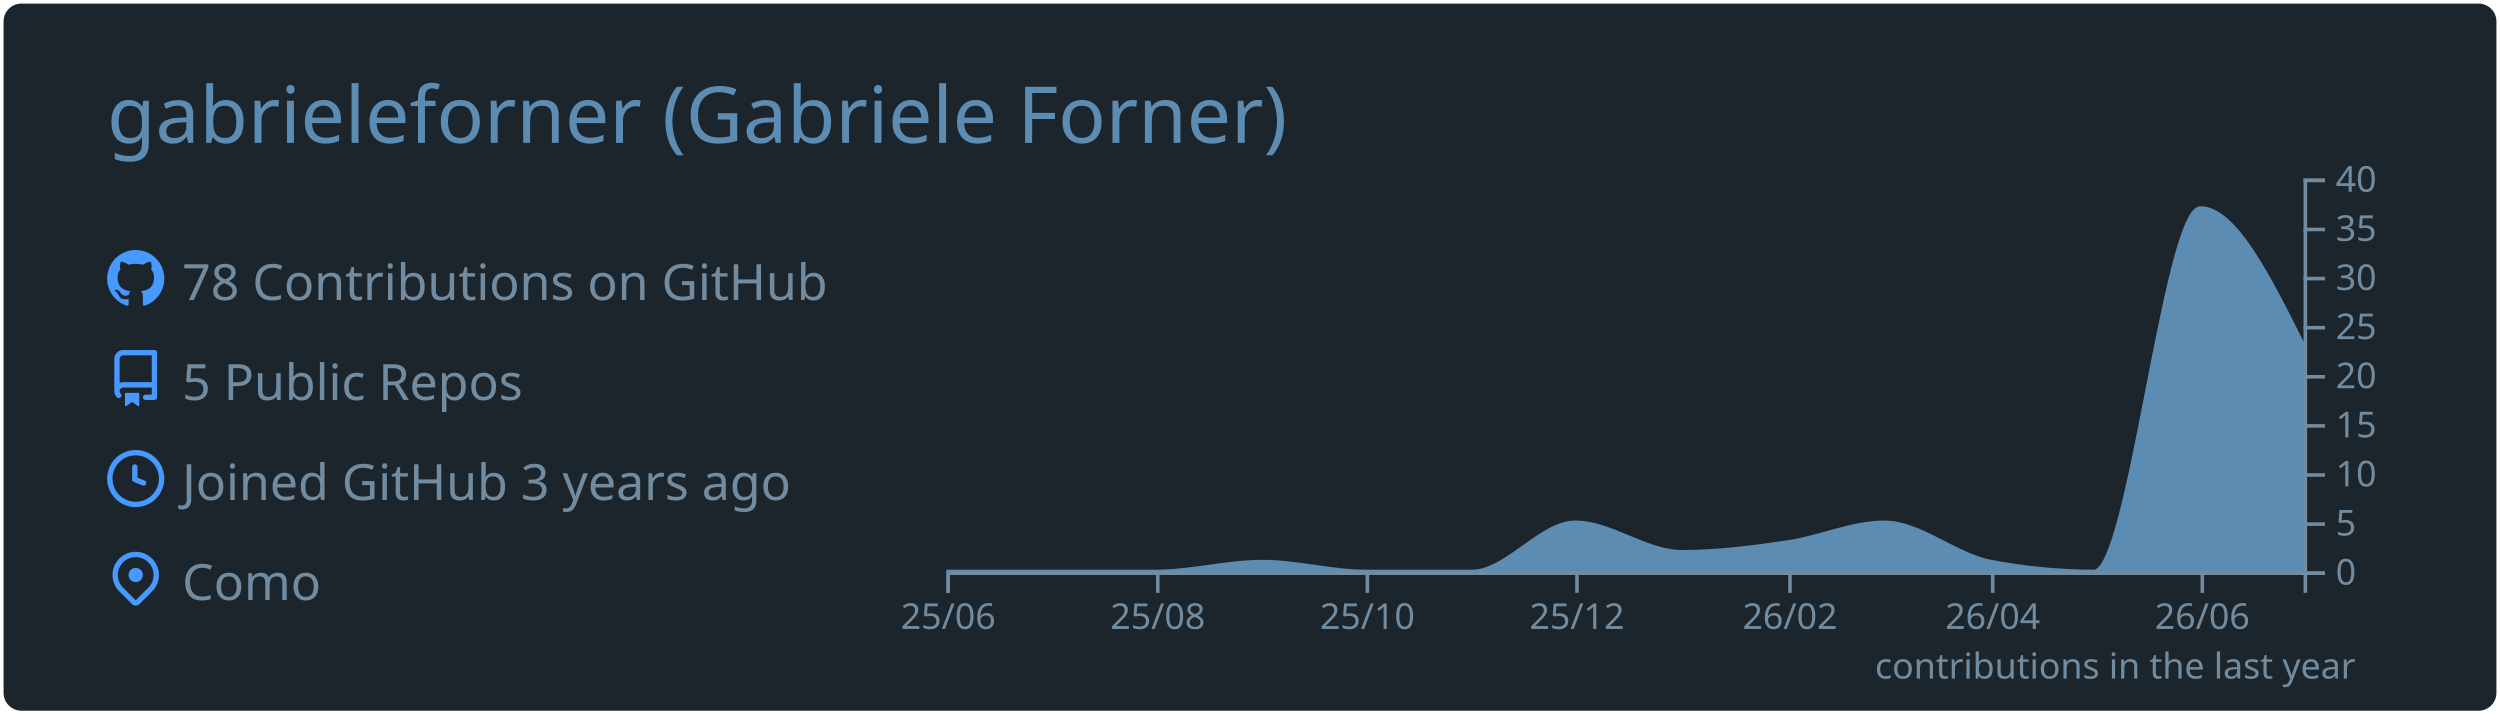
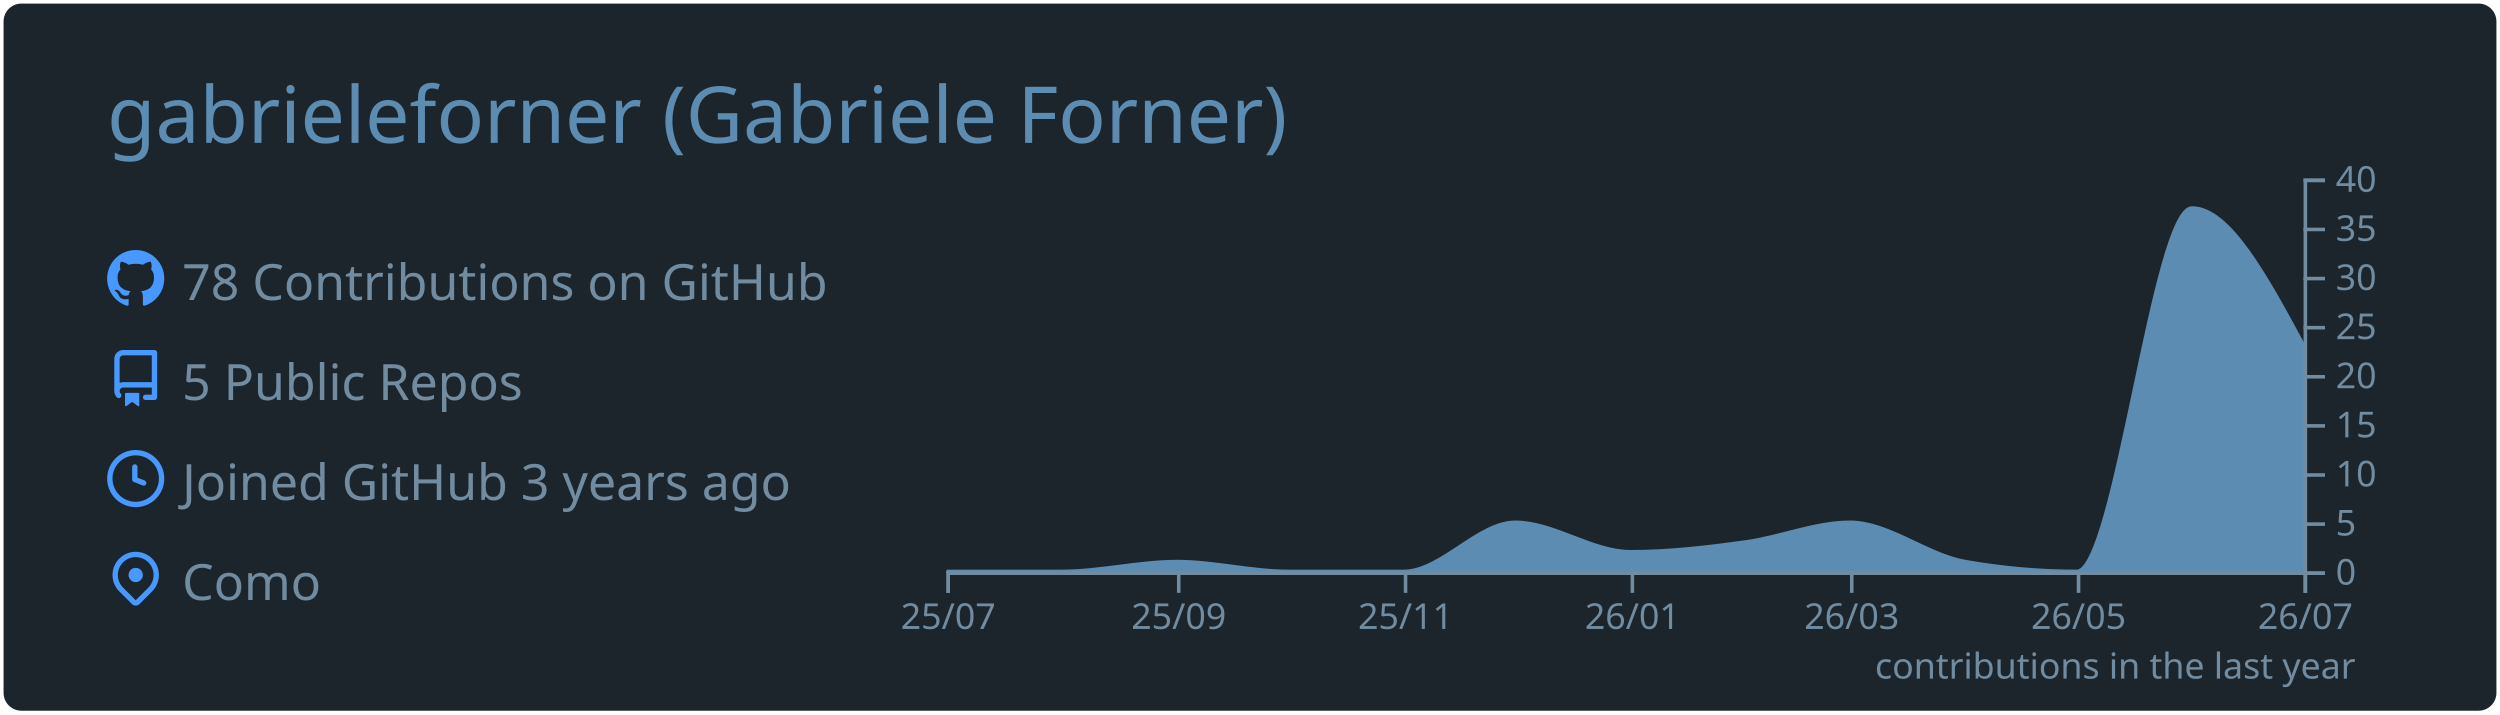
<svg xmlns="http://www.w3.org/2000/svg" width="700" height="200" viewBox="0 0 700 200">
  <style>* {
          font-family: 'Segoe UI', Ubuntu, "Helvetica Neue", Sans-Serif
        }</style>
  <rect x="1" y="1" rx="5" ry="5" height="99%" width="99.714%" stroke="#000000" stroke-width="1" fill="#1d252c" stroke-opacity="0" />
  <text x="30" y="40" style="font-size: 22px; fill: #5d8cb3;">gabrieleforner (Gabriele Forner)</text>
  <g transform="translate(0,40)">
    <g transform="translate(30,30)">
      <g transform="translate(0,0)" width="14" height="14" fill="#4798ff">
        <path fill-rule="evenodd" d="M8 0C3.58 0 0 3.58 0 8c0 3.54 2.29 6.53 5.47 7.59.4.07.55-.17.55-.38 0-.19-.01-.82-.01-1.49-2.01.37-2.53-.49-2.69-.94-.09-.23-.48-.94-.82-1.13-.28-.15-.68-.52-.01-.53.63-.01 1.08.58 1.23.82.72 1.21 1.87.87 2.33.66.07-.52.28-.87.51-1.07-1.78-.2-3.64-.89-3.64-3.95 0-.87.31-1.59.82-2.15-.08-.2-.36-1.02.08-2.12 0 0 .67-.21 2.2.82.64-.18 1.32-.27 2-.27.68 0 1.36.09 2 .27 1.53-1.04 2.2-.82 2.2-.82.44 1.1.16 1.92.08 2.12.51.56.82 1.27.82 2.15 0 3.07-1.87 3.75-3.65 3.95.29.25.54.73.54 1.48 0 1.07-.01 1.93-.01 2.2 0 .21.15.46.55.38A8.013 8.013 0 0016 8c0-4.42-3.58-8-8-8z" />
      </g>
      <g transform="translate(0,28)" width="14" height="14" fill="#4798ff">
        <path fill-rule="evenodd" d="M2 2.5A2.5 2.5 0 014.5 0h8.75a.75.75 0 01.75.75v12.5a.75.75 0 01-.75.75h-2.5a.75.75 0 110-1.5h1.75v-2h-8a1 1 0 00-.714 1.7.75.75 0 01-1.072 1.05A2.495 2.495 0 012 11.5v-9zm10.5-1V9h-8c-.356 0-.694.074-1 .208V2.5a1 1 0 011-1h8zM5 12.25v3.25a.25.25 0 00.4.2l1.45-1.087a.25.25 0 01.3 0L8.6 15.7a.25.25 0 00.4-.2v-3.25a.25.25 0 00-.25-.25h-3.5a.25.25 0 00-.25.25z" />
      </g>
      <g transform="translate(0,56)" width="14" height="14" fill="#4798ff">
        <path fill-rule="evenodd" d="M1.5 8a6.5 6.5 0 1113 0 6.5 6.5 0 01-13 0zM8 0a8 8 0 100 16A8 8 0 008 0zm.5 4.75a.75.75 0 00-1.5 0v3.5a.75.75 0 00.471.696l2.5 1a.75.75 0 00.557-1.392L8.5 7.742V4.75z" />
      </g>
      <g transform="translate(0,84)" width="14" height="14" fill="#4798ff">
        <path fill-rule="evenodd" d="M11.536 3.464a5 5 0 010 7.072L8 14.07l-3.536-3.535a5 5 0 117.072-7.072v.001zm1.06 8.132a6.5 6.5 0 10-9.192 0l3.535 3.536a1.5 1.5 0 002.122 0l3.535-3.536zM8 9a2 2 0 100-4 2 2 0 000 4z" />
      </g>
      <text x="21" y="14" style="fill: #718ca1; font-size: 14px;">78 Contributions on GitHub</text>
      <text x="21" y="42" style="fill: #718ca1; font-size: 14px;">5 Public Repos</text>
      <text x="21" y="70" style="fill: #718ca1; font-size: 14px;">Joined GitHub 3 years ago</text>
      <text x="21" y="98" style="fill: #718ca1; font-size: 14px;">Como</text>
    </g>
    <g color="#5d8cb3" transform="translate(295,10)">
-       <path transform="translate(-30,0)" stroke="#5d8cb3" fill="#5d8cb3" opacity="1" d="M0,110C9.62,110,19.241,110,28.861,110C38.802,110,48.743,110,58.684,110C68.624,110,78.565,107.25,88.506,107.25C98.127,107.25,107.747,110,117.367,110C127.308,110,137.249,110,147.19,110C156.81,110,166.43,96.25,176.051,96.25C185.992,96.25,195.932,104.5,205.873,104.5C215.814,104.5,225.755,103.252,235.696,101.75C244.675,100.394,253.654,96.25,262.633,96.25C272.574,96.25,282.515,105.356,292.456,107.25C302.076,109.083,311.696,110,321.316,110C331.257,110,341.198,8.25,351.139,8.25C360.759,8.25,370.38,27.5,380,46.75L380,110C370.38,110,360.759,110,351.139,110C341.198,110,331.257,110,321.316,110C311.696,110,302.076,110,292.456,110C282.515,110,272.574,110,262.633,110C253.654,110,244.675,110,235.696,110C225.755,110,215.814,110,205.873,110C195.932,110,185.992,110,176.051,110C166.43,110,156.81,110,147.19,110C137.249,110,127.308,110,117.367,110C107.747,110,98.127,110,88.506,110C78.565,110,68.624,110,58.684,110C48.743,110,38.802,110,28.861,110C19.241,110,9.62,110,0,110Z" />
+       <path transform="translate(-30,0)" stroke="#5d8cb3" fill="#5d8cb3" opacity="1" d="M0,110C10.758,110,21.516,110,32.274,110C43.032,110,53.79,107.25,64.548,107.25C74.959,107.25,85.37,110,95.781,110C106.539,110,117.297,110,128.055,110C138.466,110,148.877,96.25,159.288,96.25C170.046,96.25,180.804,104.5,191.562,104.5C202.32,104.5,213.078,103.252,223.836,101.75C233.553,100.394,243.269,96.25,252.986,96.25C263.744,96.25,274.502,105.356,285.26,107.25C295.671,109.083,306.082,110,316.493,110C327.251,110,338.009,8.25,348.767,8.25C359.178,8.25,369.589,27.5,380,46.75L380,110C369.589,110,359.178,110,348.767,110C338.009,110,327.251,110,316.493,110C306.082,110,295.671,110,285.26,110C274.502,110,263.744,110,252.986,110C243.269,110,233.553,110,223.836,110C213.078,110,202.32,110,191.562,110C180.804,110,170.046,110,159.288,110C148.877,110,138.466,110,128.055,110C117.297,110,106.539,110,95.781,110C85.37,110,74.959,110,64.548,110C53.79,110,43.032,110,32.274,110C21.516,110,10.758,110,0,110Z" />
      <g color="#718ca1" transform="translate(-30,110)" fill="none" font-size="10" font-family="sans-serif" text-anchor="middle">
        <path class="domain" stroke="currentColor" d="M0.5,6V0.5H380.5V6" />
        <g class="tick" opacity="1" transform="translate(0.5,0)">
          <line stroke="currentColor" y2="6" />
-           <text fill="currentColor" y="9" dy="0.71em">25/06</text>
+           <text fill="currentColor" y="9" dy="0.71em">25/07</text>
        </g>
-         <g class="tick" opacity="1" transform="translate(59.18354,0)">
+         <g class="tick" opacity="1" transform="translate(65.04795,0)">
          <line stroke="currentColor" y2="6" />
-           <text fill="currentColor" y="9" dy="0.71em">25/08</text>
+           <text fill="currentColor" y="9" dy="0.71em">25/09</text>
        </g>
-         <g class="tick" opacity="1" transform="translate(117.8671,0)">
+         <g class="tick" opacity="1" transform="translate(128.5548,0)">
          <line stroke="currentColor" y2="6" />
-           <text fill="currentColor" y="9" dy="0.71em">25/10</text>
+           <text fill="currentColor" y="9" dy="0.71em">25/11</text>
        </g>
-         <g class="tick" opacity="1" transform="translate(176.5506,0)">
+         <g class="tick" opacity="1" transform="translate(192.0616,0)">
          <line stroke="currentColor" y2="6" />
-           <text fill="currentColor" y="9" dy="0.71em">25/12</text>
+           <text fill="currentColor" y="9" dy="0.71em">26/01</text>
        </g>
-         <g class="tick" opacity="1" transform="translate(236.1962,0)">
+         <g class="tick" opacity="1" transform="translate(253.4863,0)">
          <line stroke="currentColor" y2="6" />
-           <text fill="currentColor" y="9" dy="0.71em">26/02</text>
+           <text fill="currentColor" y="9" dy="0.71em">26/03</text>
        </g>
-         <g class="tick" opacity="1" transform="translate(292.9557,0)">
+         <g class="tick" opacity="1" transform="translate(316.9932,0)">
          <line stroke="currentColor" y2="6" />
-           <text fill="currentColor" y="9" dy="0.71em">26/04</text>
+           <text fill="currentColor" y="9" dy="0.71em">26/05</text>
        </g>
-         <g class="tick" opacity="1" transform="translate(351.6392,0)">
+         <g class="tick" opacity="1" transform="translate(380.5,0)">
          <line stroke="currentColor" y2="6" />
-           <text fill="currentColor" y="9" dy="0.71em">26/06</text>
+           <text fill="currentColor" y="9" dy="0.71em">26/07</text>
        </g>
      </g>
      <g color="#718ca1" transform="translate(350,0)" fill="none" font-size="10" font-family="sans-serif" text-anchor="start">
        <path class="domain" stroke="currentColor" d="M6,110.5H0.5V0.5H6" />
        <g class="tick" opacity="1" transform="translate(0,110.5)">
          <line stroke="currentColor" x2="6" />
          <text fill="currentColor" x="9" dy="0.32em">0</text>
        </g>
        <g class="tick" opacity="1" transform="translate(0,96.75)">
          <line stroke="currentColor" x2="6" />
          <text fill="currentColor" x="9" dy="0.32em">5</text>
        </g>
        <g class="tick" opacity="1" transform="translate(0,83)">
          <line stroke="currentColor" x2="6" />
          <text fill="currentColor" x="9" dy="0.32em">10</text>
        </g>
        <g class="tick" opacity="1" transform="translate(0,69.25)">
          <line stroke="currentColor" x2="6" />
          <text fill="currentColor" x="9" dy="0.32em">15</text>
        </g>
        <g class="tick" opacity="1" transform="translate(0,55.5)">
          <line stroke="currentColor" x2="6" />
          <text fill="currentColor" x="9" dy="0.32em">20</text>
        </g>
        <g class="tick" opacity="1" transform="translate(0,41.75)">
          <line stroke="currentColor" x2="6" />
          <text fill="currentColor" x="9" dy="0.32em">25</text>
        </g>
        <g class="tick" opacity="1" transform="translate(0,28)">
          <line stroke="currentColor" x2="6" />
          <text fill="currentColor" x="9" dy="0.32em">30</text>
        </g>
        <g class="tick" opacity="1" transform="translate(0,14.25)">
          <line stroke="currentColor" x2="6" />
          <text fill="currentColor" x="9" dy="0.32em">35</text>
        </g>
        <g class="tick" opacity="1" transform="translate(0,0.5)">
          <line stroke="currentColor" x2="6" />
          <text fill="currentColor" x="9" dy="0.32em">40</text>
        </g>
      </g>
      <g>
        <text y="140" x="230" style="fill: #718ca1; font-size: 10px;">contributions in the last year</text>
      </g>
    </g>
  </g>
</svg>
